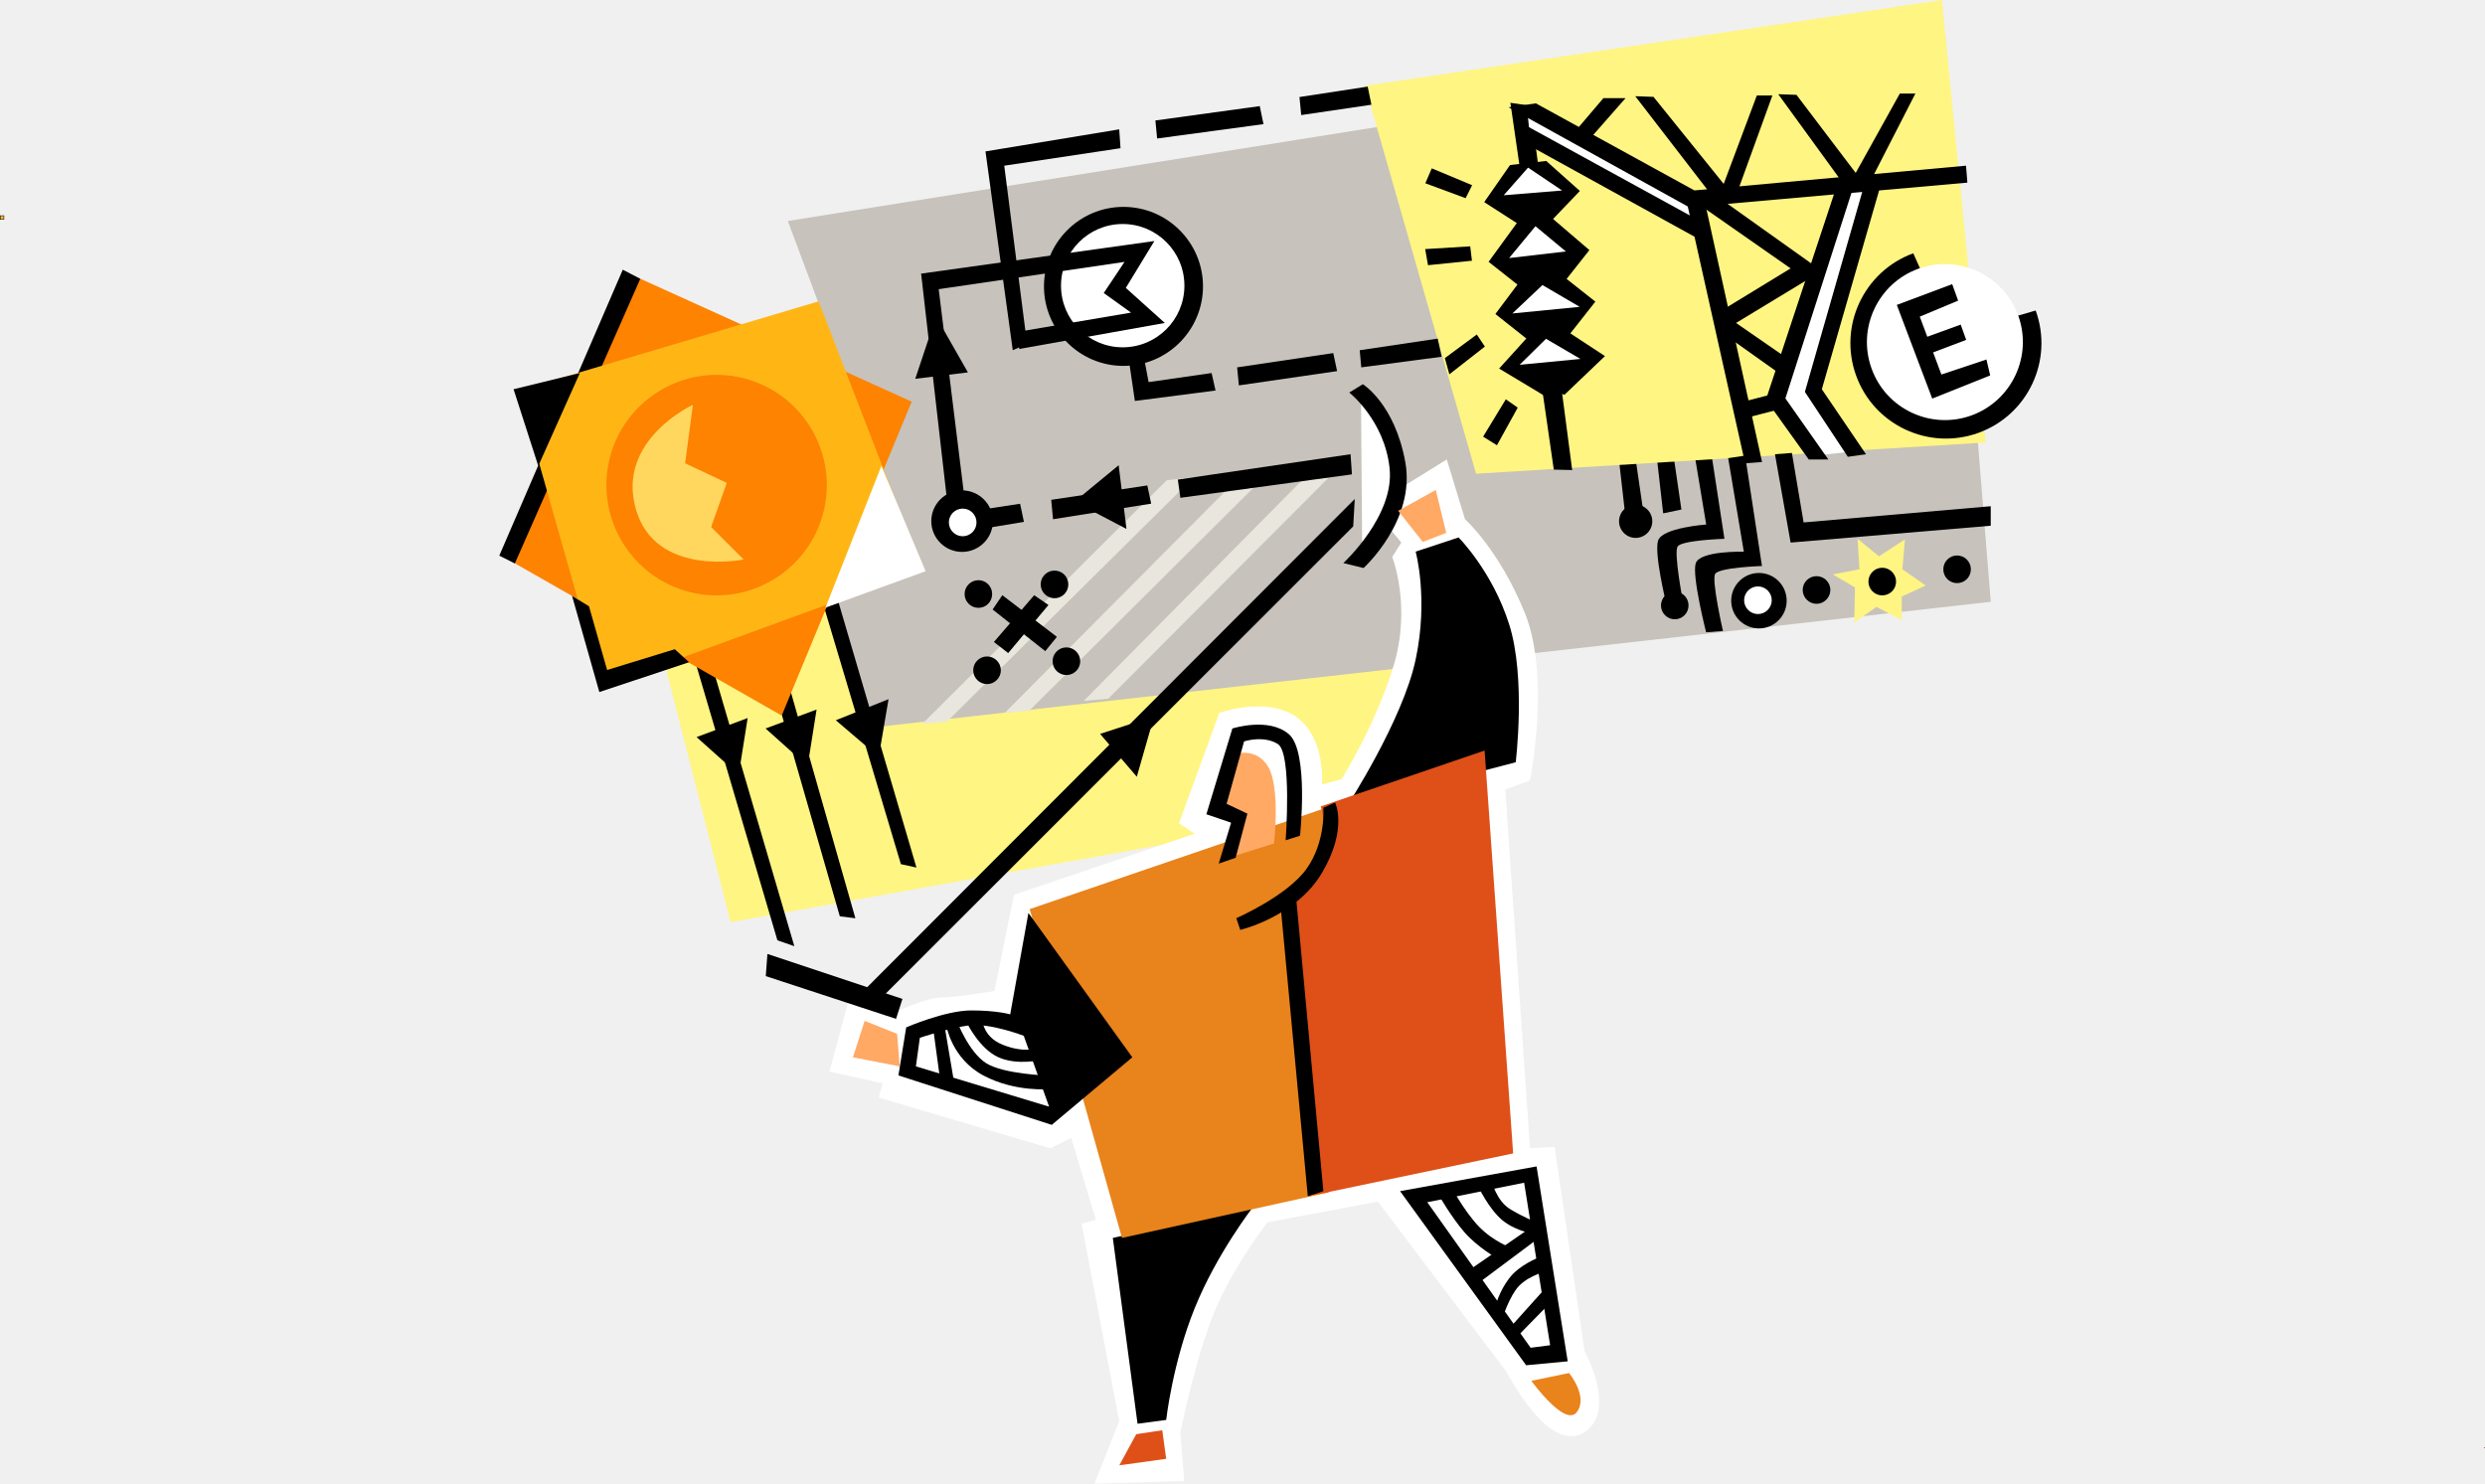
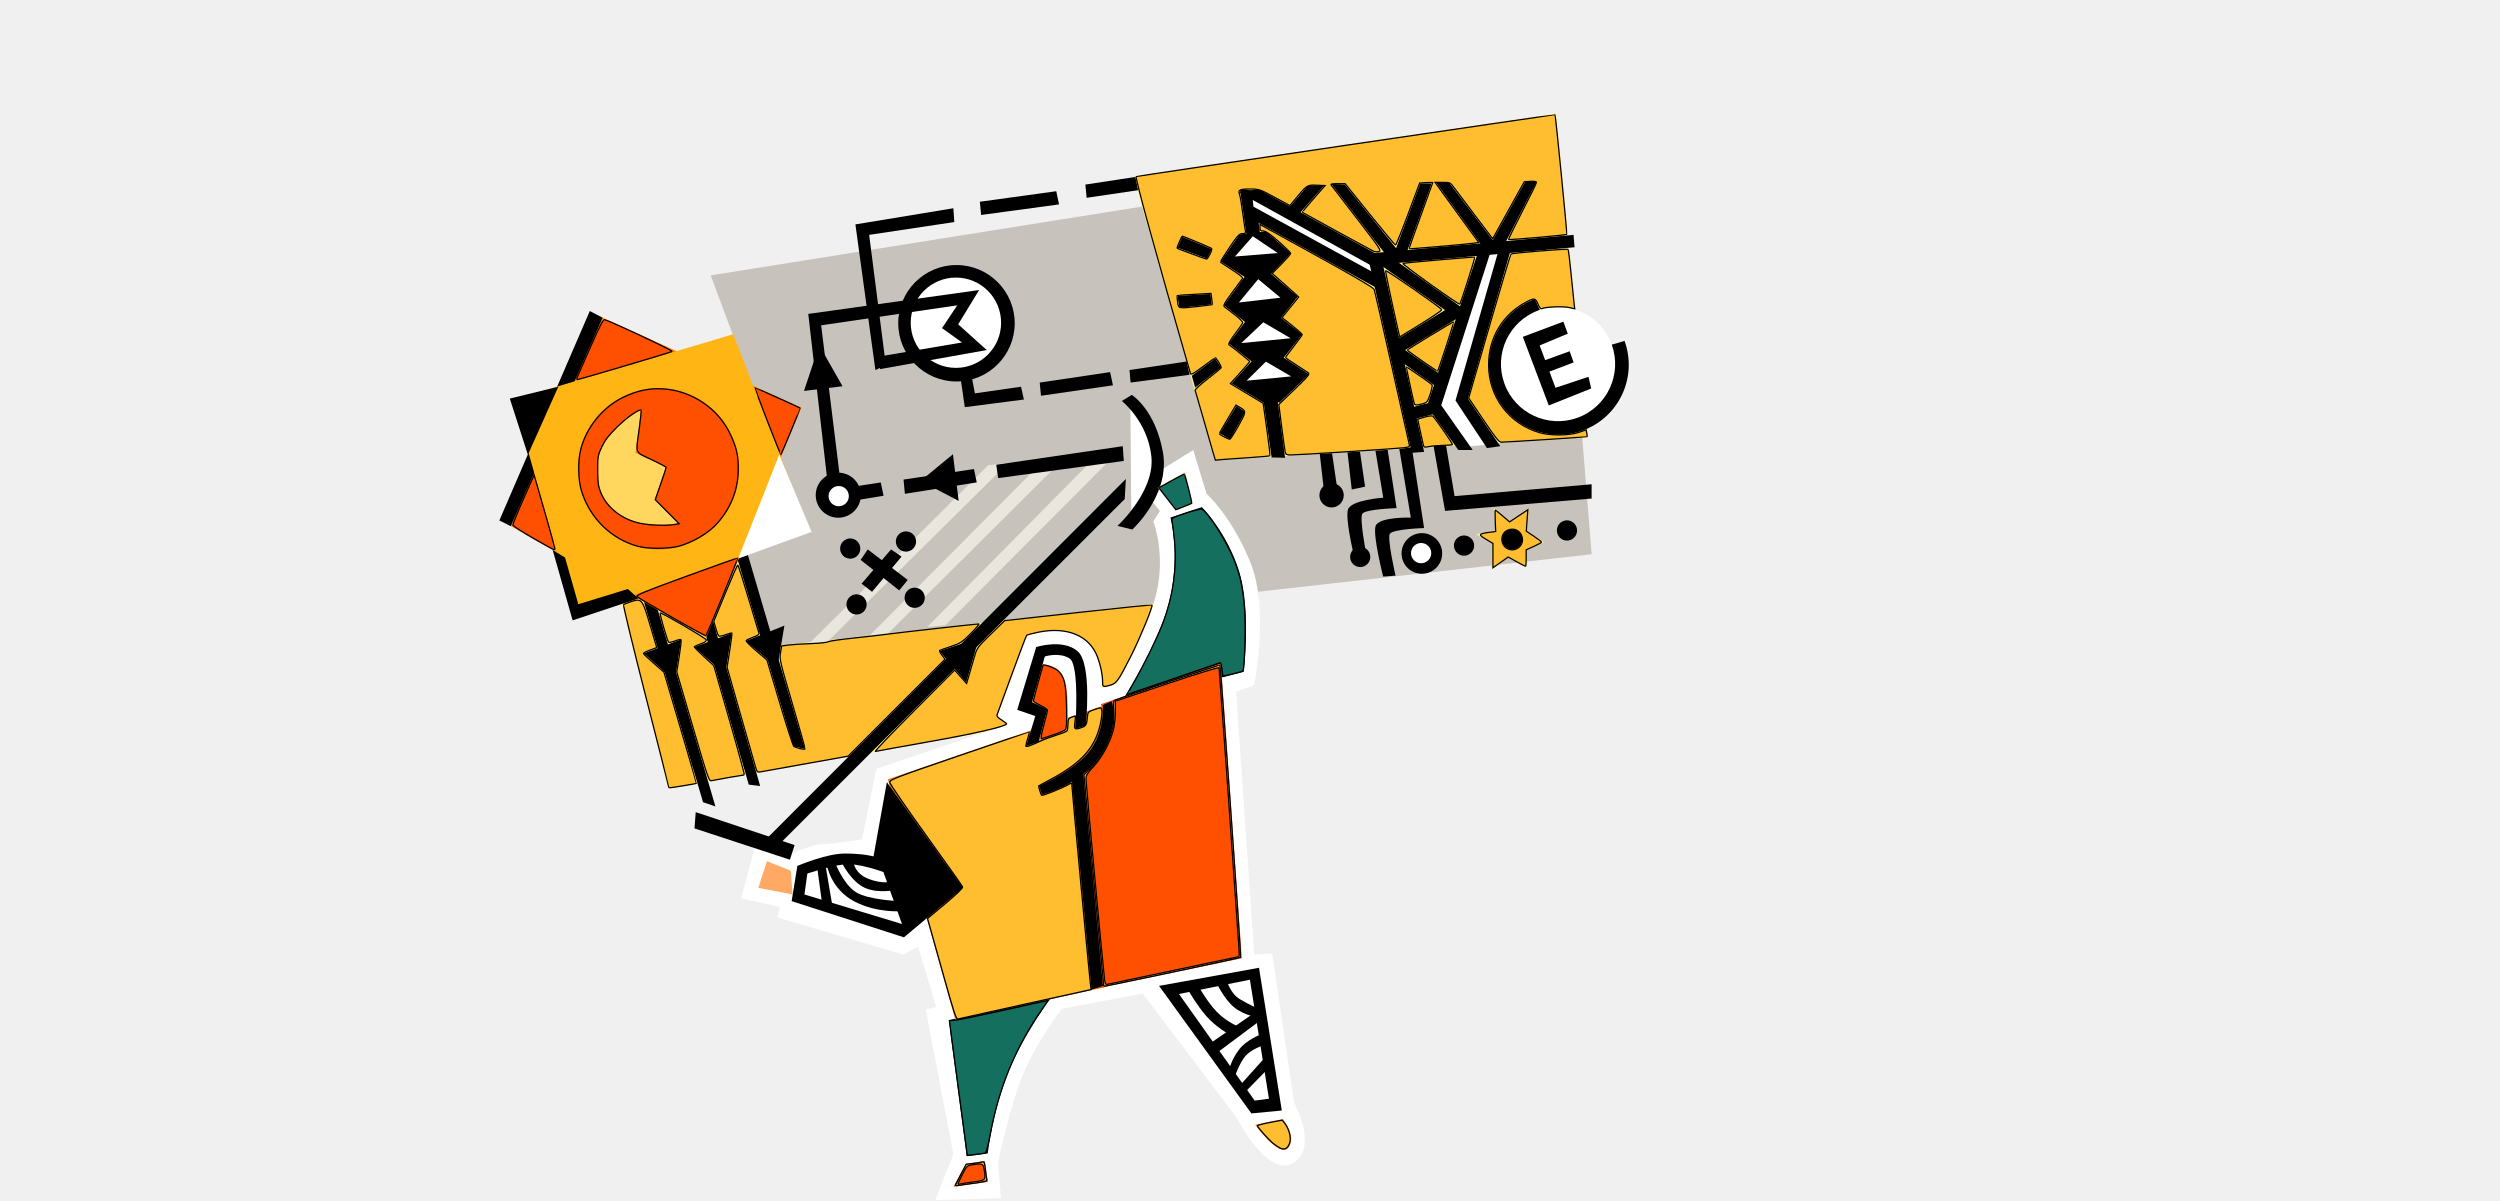
- <svg xmlns="http://www.w3.org/2000/svg" xml:space="preserve" width="271.446mm" height="162.066mm" version="1.1" style="clip-rule:evenodd;fill-rule:evenodd;image-rendering:optimizeQuality;shape-rendering:geometricPrecision;text-rendering:geometricPrecision" viewBox="0 0 27144.3 16207" id="svg244">
+ <svg xmlns="http://www.w3.org/2000/svg" xml:space="preserve" width="372.883mm" height="178.997mm" version="1.1" style="clip-rule:evenodd;fill-rule:evenodd;image-rendering:optimizeQuality;shape-rendering:geometricPrecision;text-rendering:geometricPrecision" viewBox="0 0 37287.83 17900.107" id="svg244">
  <defs id="defs11">
    <style type="text/css" id="style9">
   
    .fil4 {fill:#E9E7DD;fill-rule:nonzero}
    .fil1 {fill:#C7C2BB;fill-rule:nonzero}
    .fil0 {fill:#FFF583;fill-rule:nonzero}
    .fil10 {fill:#FFD75F;fill-rule:nonzero}
    .fil9 {fill:#FFB615;fill-rule:nonzero}
    .fil5 {fill:#FFA964;fill-rule:nonzero}
    .fil6 {fill:#E9831B;fill-rule:nonzero}
    .fil8 {fill:#FD8301;fill-rule:nonzero}
    .fil7 {fill:#DE5018;fill-rule:nonzero}
    .fil3 {fill:black;fill-rule:nonzero}
    .fil2 {fill:white;fill-rule:nonzero}
   
  </style>
  </defs>
-   <g id="Layer_x0020_1" transform="translate(5453.553)">
+   <g id="Layer_x0020_1" transform="translate(7447.351,1693.107)">
    <g id="vc013842.ai">
      <g id="g240">
-         <polygon class="fil0" points="3478,6141 1817,7291 2527,10074 10691,8611 10520,6879 " id="polygon14" />
+         <polygon class="fil0" points="10691,8611 10520,6879 3478,6141 1817,7291 2527,10074 " id="polygon14" />
        <polygon class="fil1" points="3521,6425 3592,3592 3152,2414 15795,398 16292,6574 3975,7958 " id="polygon16" />
        <path class="fil2" d="m 9484,4331 -71,57 14,1703 171,-241 c 0,0 237,-275 199,-895 -39,-619 -313,-624 -313,-624 z" id="path18" />
        <path class="fil2" d="m 9526,5530 327,397 -99,157 c 0,0 213,539 14,1192 -199,654 -568,1236 -568,1236 l -213,57 c 0,0 43,-512 -284,-739 -327,-227 -838,-42 -838,-42 l -440,1206 171,114 -1974,667 -213,1051 c 0,0 -426,71 -582,71 -156,0 -497,156 -497,156 l -497,-185 -227,838 582,128 -43,156 1875,554 227,-114 270,895 -156,42 411,2158 -270,682 980,-29 -43,-525 c 0,0 171,-852 384,-1349 213,-497 568,-951 568,-951 l 1206,-227 1406,1860 c 0,0 454,894 838,667 383,-227 14,-895 14,-895 l -327,-2228 -269,14 -270,-3919 270,-99 c 0,0 227,-1136 -57,-1832 -284,-696 -653,-1022 -653,-1022 l -199,-653 z" id="path20" />
        <path class="fil3" d="m 9285,4288 c 0,0 383,301 440,823 59,523 -505,1040 -505,1040 l 221,54 c 0,0 572,-518 456,-1157 -116,-638 -464,-851 -464,-851 z" id="path22" />
-         <polygon class="fil4" points="6384,7657 8973,5040 9292,4984 6653,7632 " id="polygon24" />
-         <polygon class="fil4" points="5521,7788 8142,5154 8383,5184 5790,7763 " id="polygon26" />
-         <polygon class="fil4" points="4620,7908 7291,5246 7589,5211 4889,7884 " id="polygon28" />
-         <polygon class="fil0" points="15327,6218 15582,6396 15320,6517 15320,6773 15043,6630 14801,6801 14809,6417 14567,6275 14858,6218 14837,5885 15071,6077 15355,5892 " id="polygon30" />
-         <polygon class="fil3" points="12643,4984 12714,5608 12913,5566 12828,4984 " id="polygon32" />
-         <polygon class="fil3" points="12233,5042 12304,5666 12502,5624 12417,5042 " id="polygon34" />
+         <polygon class="fil4" points="9292,4984 6653,7632 6384,7657 8973,5040 " id="polygon24" />
+         <polygon class="fil4" points="8383,5184 5790,7763 5521,7788 8142,5154 " id="polygon26" />
+         <polygon class="fil4" points="7589,5211 4889,7884 4620,7908 7291,5246 " id="polygon28" />
+         <polygon class="fil0" points="14809,6417 14567,6275 14858,6218 14837,5885 15071,6077 15355,5892 15327,6218 15582,6396 15320,6517 15320,6773 15043,6630 14801,6801 " id="polygon30" />
+         <polygon class="fil3" points="12913,5566 12828,4984 12643,4984 12714,5608 " id="polygon32" />
+         <polygon class="fil3" points="12502,5624 12417,5042 12233,5042 12304,5666 " id="polygon34" />
        <path class="fil3" d="m 13014,4708 170,1022 c 0,0 -484,34 -526,177 -43,141 85,667 85,667 l 185,-14 c 0,0 -99,-518 -57,-589 43,-71 512,-85 512,-85 l -185,-1207 z" id="path36" />
        <path class="fil3" d="m 13760,6865 c 167,0 303,-135 303,-303 0,-167 -136,-303 -303,-303 -167,0 -303,136 -303,303 0,168 136,303 303,303 z" id="path38" />
-         <polygon class="fil0" points="9456,937 10670,5175 16236,4834 15759,0 " id="polygon40" />
-         <polygon class="fil3" points="11045,1123 11194,2149 11395,2155 11263,1155 " id="polygon42" />
-         <polygon class="fil3" points="9299,4962 7412,5239 7440,5438 9314,5182 " id="polygon44" />
-         <polygon class="fil3" points="7079,5303 6029,5460 6049,5672 7121,5502 " id="polygon46" />
-         <polygon class="fil3" points="5689,5503 4900,5623 4920,5835 5731,5701 " id="polygon48" />
-         <polygon class="fil2" points="11230,1214 11259,1498 13133,2463 13076,2179 " id="polygon50" />
+         <polygon class="fil0" points="16236,4834 15759,0 9456,937 10670,5175 " id="polygon40" />
+         <polygon class="fil3" points="11395,2155 11263,1155 11045,1123 11194,2149 " id="polygon42" />
+         <polygon class="fil3" points="7440,5438 9314,5182 9299,4962 7412,5239 " id="polygon44" />
+         <polygon class="fil3" points="6049,5672 7121,5502 7079,5303 6029,5460 " id="polygon46" />
+         <polygon class="fil3" points="4920,5835 5731,5701 5689,5503 4900,5623 " id="polygon48" />
+         <polygon class="fil2" points="13133,2463 13076,2179 11230,1214 11259,1498 " id="polygon50" />
        <polygon class="fil2" points="14382,4252 14978,2023 14694,2037 13956,4352 14368,4977 14766,4934 " id="polygon52" />
        <polygon class="fil3" points="6283,5480 6851,5778 6766,5082 " id="polygon54" />
        <path class="fil3" d="m 5055,6029 c 186,0 337,-151 337,-336 0,-186 -151,-336 -337,-336 -185,0 -336,150 -336,336 0,185 151,336 336,336 z" id="path56" />
        <path class="fil2" d="m 5062,5858 c 84,0 151,-68 151,-151 0,-83 -67,-151 -151,-151 -83,0 -151,68 -151,151 0,83 68,151 151,151 z" id="path58" />
        <path class="fil3" d="m 6818,3997 c 479,0 869,-390 869,-869 0,-479 -390,-868 -869,-868 -479,0 -868,389 -868,868 0,479 389,869 868,869 z" id="path60" />
        <path class="fil2" d="m 6810,3794 c 372,0 674,-301 674,-673 0,-373 -302,-674 -674,-674 -372,0 -674,301 -674,674 0,372 302,673 674,673 z" id="path62" />
-         <polygon class="fil3" points="7270,3528 5680,3812 5652,3627 6901,3415 6603,3201 6830,2861 4800,3159 5084,5459 4892,5473 4608,2989 7156,2633 6844,3145 " id="polygon64" />
+         <polygon class="fil3" points="4800,3159 5084,5459 4892,5473 4608,2989 7156,2633 6844,3145 7270,3528 5680,3812 5652,3627 6901,3415 6603,3201 6830,2861 " id="polygon64" />
        <polygon class="fil3" points="5516,1810 5765,3755 5609,3826 5311,1654 6772,1413 6786,1619 " id="polygon66" />
        <polygon class="fil3" points="7093,4174 7043,3911 6872,3897 6943,4380 7824,4266 7781,4075 " id="polygon68" />
-         <polygon class="fil3" points="9110,3857 8060,4013 8079,4210 9152,4054 " id="polygon70" />
-         <polygon class="fil3" points="10251,3699 9399,3826 9416,4013 10294,3897 " id="polygon72" />
+         <polygon class="fil3" points="8079,4210 9152,4054 9110,3857 8060,4013 " id="polygon70" />
+         <polygon class="fil3" points="9416,4013 10294,3897 10251,3699 9399,3826 " id="polygon72" />
        <polygon class="fil3" points="5119,4068 4771,3457 4544,4138 " id="polygon74" />
-         <polygon class="fil3" points="11122,3109 10881,3430 11219,3698 10922,4026 11429,4331 11605,4303 11252,1778 11041,1803 10759,2208 11115,2437 10807,2860 " id="polygon76" />
-         <polygon class="fil3" points="11659,3047 11973,3295 11700,3642 12078,3890 11635,4313 11456,4243 11225,1783 11436,1758 11804,2086 11511,2392 11908,2732 " id="polygon78" />
-         <polygon class="fil3" points="11371,4104 11519,5130 11720,5135 11589,4135 " id="polygon80" />
+         <polygon class="fil3" points="11041,1803 10759,2208 11115,2437 10807,2860 11122,3109 10881,3430 11219,3698 10922,4026 11429,4331 11605,4303 11252,1778 " id="polygon76" />
+         <polygon class="fil3" points="11436,1758 11804,2086 11511,2392 11908,2732 11659,3047 11973,3295 11700,3642 12078,3890 11635,4313 11456,4243 11225,1783 " id="polygon78" />
+         <polygon class="fil3" points="11720,5135 11589,4135 11371,4104 11519,5130 " id="polygon80" />
        <polygon class="fil2" points="11434,3701 11810,3921 11146,3985 " id="polygon82" />
        <polygon class="fil2" points="11395,3114 11802,3352 11067,3424 " id="polygon84" />
        <polygon class="fil2" points="11319,2471 11651,2747 11031,2819 " id="polygon86" />
        <polygon class="fil2" points="11238,1831 11610,2081 10972,2133 " id="polygon88" />
        <path class="fil3" d="m 5234,6640 c 83,0 150,-67 150,-151 0,-83 -67,-151 -150,-151 -83,0 -151,68 -151,151 0,84 68,151 151,151 z" id="path90" />
        <path class="fil3" d="m 6065,6535 c 84,0 151,-68 151,-151 0,-84 -67,-151 -151,-151 -83,0 -151,67 -151,151 0,83 68,151 151,151 z" id="path92" />
        <path class="fil3" d="m 5328,7473 c 83,0 151,-68 151,-151 0,-83 -68,-151 -151,-151 -83,0 -151,68 -151,151 0,83 68,151 151,151 z" id="path94" />
        <path class="fil3" d="m 6195,7374 c 83,0 151,-67 151,-151 0,-83 -68,-151 -151,-151 -83,0 -151,68 -151,151 0,84 68,151 151,151 z" id="path96" />
-         <polygon class="fil3" points="5843,6502 5403,7013 5559,7134 5999,6609 " id="polygon98" />
-         <polygon class="fil3" points="5389,6658 5964,7113 6091,6957 5495,6502 " id="polygon100" />
+         <polygon class="fil3" points="5559,7134 5999,6609 5843,6502 5403,7013 " id="polygon98" />
+         <polygon class="fil3" points="6091,6957 5495,6502 5389,6658 5964,7113 " id="polygon100" />
        <polygon class="fil3" points="13055,2080 11323,1129 11025,1172 12998,2264 16037,1995 16022,1810 " id="polygon102" />
-         <polygon class="fil3" points="11735,1455 12061,1072 12303,1072 11891,1541 " id="polygon104" />
-         <polygon class="fil3" points="13737,1043 13375,2009 12608,1058 12409,1051 13268,2165 13495,2179 13907,1043 " id="polygon106" />
-         <polygon class="fil3" points="15299,1022 14817,1889 14170,1036 13971,1029 14710,2046 14937,2060 15469,1022 " id="polygon108" />
-         <polygon class="fil3" points="12956,2137 13609,5061 13794,5047 13154,2137 " id="polygon110" />
+         <polygon class="fil3" points="12303,1072 11891,1541 11735,1455 12061,1072 " id="polygon104" />
+         <polygon class="fil3" points="13268,2165 13495,2179 13907,1043 13737,1043 13375,2009 12608,1058 12409,1051 " id="polygon106" />
+         <polygon class="fil3" points="14710,2046 14937,2060 15469,1022 15299,1022 14817,1889 14170,1036 13971,1029 " id="polygon108" />
+         <polygon class="fil3" points="13794,5047 13154,2137 12956,2137 13609,5061 " id="polygon110" />
        <polygon class="fil3" points="13836,4366 14617,2009 14816,1966 14049,4352 14518,5019 14304,5019 " id="polygon112" />
        <polygon class="fil3" points="14006,4096 13367,3642 13339,3400 14106,2932 13069,2208 13311,2151 14447,2960 13510,3528 14106,3940 " id="polygon114" />
-         <polygon class="fil3" points="13510,4408 13950,4295 14006,4465 13566,4579 " id="polygon116" />
+         <polygon class="fil3" points="14006,4465 13566,4579 13510,4408 13950,4295 " id="polygon116" />
        <polygon class="fil3" points="14447,4252 15085,2037 14901,2052 14262,4281 14731,4990 14929,4962 " id="polygon118" />
-         <polygon class="fil3" points="11238,1583 13169,2648 13154,2435 11238,1384 " id="polygon120" />
+         <polygon class="fil3" points="13154,2435 11238,1384 11238,1583 13169,2648 " id="polygon120" />
        <path class="fil3" d="m 13424,5005 171,1022 c 0,0 -483,-14 -526,128 -42,141 114,752 114,752 l 184,-14 c 0,0 -127,-554 -85,-624 43,-71 511,-86 511,-86 l -184,-1206 z" id="path122" />
        <polygon class="fil3" points="14248,5707 14120,4948 13935,4962 14106,5927 16292,5743 16292,5530 " id="polygon124" />
        <path class="fil2" d="m 13749,6708 c 83,0 151,-68 151,-151 0,-83 -68,-151 -151,-151 -83,0 -151,68 -151,151 0,83 68,151 151,151 z" id="path126" />
        <path class="fil3" d="m 14389,6596 c 83,0 151,-69 151,-151 0,-84 -68,-151 -151,-151 -83,0 -151,67 -151,151 0,82 68,151 151,151 z" id="path128" />
        <path class="fil3" d="m 15107,6504 c 83,0 151,-67 151,-151 0,-83 -68,-151 -151,-151 -83,0 -151,68 -151,151 0,84 68,151 151,151 z" id="path130" />
        <path class="fil3" d="m 15924,6370 c 84,0 151,-67 151,-151 0,-83 -67,-151 -151,-151 -83,0 -150,68 -150,151 0,84 67,151 150,151 z" id="path132" />
        <path class="fil3" d="m 16159,4728 c 541,-196 821,-795 624,-1336 l -936,272 -401,-897 c -540,197 -821,796 -624,1337 196,541 796,821 1337,624 z" id="path134" />
        <path class="fil2" d="m 16082,4538 c 442,-161 670,-650 510,-1092 -161,-441 -650,-670 -1092,-510 -441,161 -670,650 -509,1092 160,442 649,670 1091,510 z" id="path136" />
-         <polygon class="fil3" points="15753,4091 15517,3459 15936,3284 15871,3104 15266,3331 15653,4354 16286,4101 16245,3927 " id="polygon138" />
-         <polygon class="fil3" points="15476,3723 15964,3546 16024,3713 15539,3896 " id="polygon140" />
+         <polygon class="fil3" points="15936,3284 15871,3104 15266,3331 15653,4354 16286,4101 16245,3927 15753,4091 15517,3459 " id="polygon138" />
+         <polygon class="fil3" points="16024,3713 15539,3896 15476,3723 15964,3546 " id="polygon140" />
        <path class="fil3" d="m 12841,6765 c 83,0 150,-68 150,-151 0,-83 -67,-151 -150,-151 -84,0 -151,68 -151,151 0,83 67,151 151,151 z" id="path142" />
        <path class="fil3" d="m 12413,5876 c 100,0 182,-82 182,-181 0,-101 -82,-182 -182,-182 -100,0 -181,81 -181,182 0,99 81,181 181,181 z" id="path144" />
        <path class="fil3" d="m 10010,6026 c 0,0 142,512 0,1179 -142,667 -752,1604 -752,1604 l 1845,-482 c 0,0 114,-923 -71,-1505 -184,-582 -553,-951 -553,-951 z" id="path146" />
-         <polygon class="fil5" points="4374,11649 3863,11550 3991,11152 4346,11294 " id="polygon148" />
+         <polygon class="fil5" points="3991,11152 4346,11294 4374,11649 3863,11550 " id="polygon148" />
        <path class="fil3" d="m 6702,13523 270,2030 313,-42 c 0,0 70,-625 312,-1222 241,-596 639,-1107 639,-1107 z" id="path150" />
        <path class="fil6" d="m 9158,8781 -3364,1150 1008,3592 2257,-497 c 0,0 426,-2698 426,-2783 0,-85 -327,-1462 -327,-1462 z" id="path152" />
        <path class="fil7" d="m 8974,8809 c 0,0 85,256 0,582 -85,327 -412,483 -412,483 l 341,3180 2172,-454 -312,-4401 z" id="path154" />
        <path class="fil3" d="m 9002,8824 c 0,0 29,369 -184,667 -213,298 -767,539 -767,539 l 43,128 c 0,0 610,-142 894,-625 284,-482 142,-766 142,-766 z" id="path156" />
-         <polygon class="fil3" points="8534,9888 8832,13069 9002,13012 8704,9803 " id="polygon158" />
-         <polygon class="fil3" points="9840,13012 11217,14914 11671,14871 11331,12742 " id="polygon160" />
+         <polygon class="fil3" points="9002,13012 8704,9803 8534,9888 8832,13069 " id="polygon158" />
+         <polygon class="fil3" points="11671,14871 11331,12742 9840,13012 11217,14914 " id="polygon160" />
        <path class="fil6" d="m 11274,15084 c 0,0 369,512 497,341 127,-170 -85,-426 -85,-426 z" id="path162" />
-         <polygon class="fil7" points="6958,15667 6773,16007 7285,15936 7242,15624 " id="polygon164" />
+         <polygon class="fil7" points="7285,15936 7242,15624 6958,15667 6773,16007 " id="polygon164" />
        <path class="fil3" d="m 5780,9973 -199,1108 c 0,0 -142,-43 -426,-43 -284,0 -710,185 -710,185 l -85,525 1675,540 880,-738 z" id="path166" />
        <path class="fil5" d="m 7966,9370 120,-419 -234,-142 163,-567 c 0,0 249,-93 384,134 135,228 64,838 64,838 z" id="path168" />
        <path class="fil3" d="m 7859,9434 135,-447 -270,-92 284,-937 c 0,0 398,-128 618,63 220,192 121,1108 121,1108 l -157,50 c 0,0 71,-952 -85,-1051 -156,-99 -369,-29 -369,-29 l -191,682 227,107 -128,482 z" id="path170" />
-         <polygon class="fil3" points="4334,11130 2911,10663 2929,10421 4404,10912 " id="polygon172" />
-         <polygon class="fil5" points="9819,5580 10088,5920 10344,5821 10230,5352 " id="polygon174" />
-         <polygon class="fil3" points="3549,6636 4387,9440 4557,9477 3706,6581 " id="polygon176" />
+         <polygon class="fil3" points="2929,10421 4404,10912 4334,11130 2911,10663 " id="polygon172" />
+         <polygon class="fil5" points="10344,5821 10230,5352 9819,5580 10088,5920 " id="polygon174" />
+         <polygon class="fil3" points="4557,9477 3706,6581 3549,6636 4387,9440 " id="polygon176" />
        <polygon class="fil3" points="4145,8268 4252,7638 3676,7868 " id="polygon178" />
-         <polygon class="fil3" points="3994,10809 9345,5451 9328,5750 4099,10976 " id="polygon180" />
-         <polygon class="fil3" points="2091,7061 3038,10272 3223,10336 2248,7010 " id="polygon182" />
-         <polygon class="fil3" points="2814,6862 3720,10010 3890,10031 2971,6810 " id="polygon184" />
+         <polygon class="fil3" points="9328,5750 4099,10976 3994,10809 9345,5451 " id="polygon180" />
+         <polygon class="fil3" points="3223,10336 2248,7010 2091,7061 3038,10272 " id="polygon182" />
+         <polygon class="fil3" points="3890,10031 2971,6810 2814,6862 3720,10010 " id="polygon184" />
        <polygon class="fil3" points="2615,8463 2713,7844 2155,8052 " id="polygon186" />
        <polygon class="fil3" points="3368,8369 3466,7751 2909,7958 " id="polygon188" />
        <polygon class="fil3" points="6964,8485 7153,7825 6563,8017 " id="polygon190" />
        <path class="fil2" d="m 4594,11337 -43,312 1455,440 -277,-774 c 0,0 -369,-142 -596,-114 -227,29 -539,136 -539,136 z" id="path192" />
-         <polygon class="fil3" points="4736,11209 4814,11783 4977,11876 4863,11201 " id="polygon194" />
+         <polygon class="fil3" points="4977,11876 4863,11201 4736,11209 4814,11783 " id="polygon194" />
        <path class="fil3" d="m 4998,11152 c 0,0 128,340 320,462 191,120 667,135 667,135 l 21,148 c 0,0 -369,36 -717,-148 -347,-185 -404,-540 -404,-540 z" id="path196" />
        <path class="fil3" d="m 5275,11117 c 0,0 -7,206 227,297 235,93 377,36 377,36 l 42,128 c 0,0 -262,64 -468,-28 -206,-92 -341,-369 -341,-369 z" id="path198" />
-         <polygon class="fil8" points="1448,3003 123,6127 3085,7817 4505,4388 " id="polygon200" />
-         <polygon class="fil3" points="1540,3046 170,6155 0,6070 1349,2946 " id="polygon202" />
-         <polygon class="fil9" points="210,4266 1128,7501 4623,6224 3488,3292 " id="polygon204" />
+         <polygon class="fil8" points="3085,7817 4505,4388 1448,3003 123,6127 " id="polygon200" />
+         <polygon class="fil3" points="0,6070 1349,2946 1540,3046 170,6155 " id="polygon202" />
+         <polygon class="fil9" points="4623,6224 3488,3292 210,4266 1128,7501 " id="polygon204" />
        <path class="fil8" d="m 2145,6482 c 652,126 1285,-302 1411,-954 126,-652 -301,-1284 -953,-1411 -652,-126 -1285,302 -1411,953 -126,652 301,1285 953,1412 z" id="path206" />
-         <polygon class="fil3" points="8307,1159 7167,1316 7186,1513 8348,1356 " id="polygon208" />
-         <polygon class="fil2" points="10137,13133 11266,14723 11479,14695 11195,12920 " id="polygon210" />
-         <polygon class="fil3" points="11117,14603 11479,14233 11429,14070 11053,14489 " id="polygon212" />
+         <polygon class="fil3" points="7186,1513 8348,1356 8307,1159 7167,1316 " id="polygon208" />
+         <polygon class="fil2" points="11479,14695 11195,12920 10137,13133 11266,14723 " id="polygon210" />
+         <polygon class="fil3" points="11429,14070 11053,14489 11117,14603 11479,14233 " id="polygon212" />
        <path class="fil3" d="m 10939,14460 c 0,0 64,-227 164,-369 99,-141 298,-191 298,-191 l -43,-164 c 0,0 -213,78 -326,228 -114,149 -150,305 -150,305 z" id="path214" />
-         <polygon class="fil3" points="10691,14020 11422,13474 11330,13367 10620,13857 " id="polygon216" />
+         <polygon class="fil3" points="11330,13367 10620,13857 10691,14020 11422,13474 " id="polygon216" />
        <path class="fil3" d="m 10840,12899 c 0,0 50,220 206,312 156,93 270,135 270,135 l 28,142 c 0,0 -227,-28 -384,-156 -155,-128 -269,-377 -269,-377 z" id="path218" />
        <path class="fil3" d="m 10385,12941 c 0,0 150,284 313,455 163,170 369,241 369,241 l -170,107 c 0,0 -212,-120 -354,-283 -142,-163 -285,-413 -285,-413 z" id="path220" />
        <path class="fil10" d="m 2115,4422 c 0,0 -837,384 -624,1137 213,752 1178,553 1178,553 l -355,-355 171,-482 -455,-214 z" id="path222" />
        <polygon class="fil3" points="1178,7319 980,6623 795,6510 1093,7560 2073,7234 1917,7092 " id="polygon224" />
        <polygon class="fil3" points="426,5090 156,4252 880,4075 " id="polygon226" />
        <polygon class="fil2" points="3563,6638 4657,6240 4174,5090 " id="polygon228" />
-         <polygon class="fil3" points="10186,1839 10627,2023 10556,2165 10116,2002 " id="polygon230" />
-         <polygon class="fil3" points="10114,2721 10606,2691 10625,2848 10145,2897 " id="polygon232" />
-         <polygon class="fil3" points="10329,3912 10678,3654 10766,3786 10378,4089 " id="polygon234" />
-         <polygon class="fil3" points="10747,4770 10995,4362 11125,4453 10898,4864 " id="polygon236" />
-         <polygon class="fil3" points="9486,946 8741,1060 8760,1257 9527,1144 " id="polygon238" />
-         <rect style="fill:#ffbe30;stroke:#000000;stroke-width:1.753" id="rect350" width="9.967" height="5.617" x="-21690.367" y="15812.855" transform="scale(-1,1)" />
-         <rect style="fill:#ffbe30;stroke:#000000;stroke-width:5.806" id="rect352" width="39.742" height="39.742" x="-5451.146" y="2356.774" />
+         <polygon class="fil3" points="10556,2165 10116,2002 10186,1839 10627,2023 " id="polygon230" />
+         <polygon class="fil3" points="10625,2848 10145,2897 10114,2721 10606,2691 " id="polygon232" />
+         <polygon class="fil3" points="10766,3786 10378,4089 10329,3912 10678,3654 " id="polygon234" />
+         <polygon class="fil3" points="11125,4453 10898,4864 10747,4770 10995,4362 " id="polygon236" />
+         <polygon class="fil3" points="8760,1257 9527,1144 9486,946 8741,1060 " id="polygon238" />
+         <path style="fill:#ffbe30;fill-opacity:1;stroke:#000000;stroke-width:0.721" d="m 622.218,555.717 c -0.03,-0.099 -2.558,-26.878 -5.617,-59.509 l -5.562,-59.329 4.539,-4.745 c 3.236,-3.383 5.463,-6.649 7.757,-11.376 3.953,-8.146 5.009,-12.845 4.513,-20.082 -0.27,-3.933 -0.131,-5.665 0.473,-5.897 7.419,-2.847 59.032,-20.065 59.311,-19.786 0.514,0.514 12.13,164.259 11.684,164.705 -0.316,0.316 -75.237,16.172 -76.503,16.191 -0.298,0.004 -0.566,-0.073 -0.596,-0.172 z" id="path106125" transform="matrix(26.45899,0,0,26.45899,-7448.035,-1693.107)" />
+         <path style="fill:#ffbe30;fill-opacity:1;stroke:#000000;stroke-width:0.721" d="m 532.226,551.076 c -3.644,-13.022 -7.245,-25.842 -8.003,-28.487 l -1.378,-4.81 10.087,-8.418 c 6.253,-5.218 9.946,-8.785 9.715,-9.385 -0.204,-0.532 -9.48,-13.627 -20.614,-29.1 -11.134,-15.473 -20.325,-28.868 -20.425,-29.767 -0.172,-1.54 2.09,-2.414 39.138,-15.121 21.626,-7.418 39.402,-13.418 39.502,-13.335 0.1,0.084 -0.302,1.748 -0.894,3.698 -0.592,1.95 -1.079,3.811 -1.084,4.136 -0.011,0.795 2.367,0.042 7.568,-2.397 2.381,-1.116 6.764,-2.785 9.74,-3.708 2.976,-0.923 5.65,-2.008 5.941,-2.411 0.292,-0.403 0.535,-2.12 0.541,-3.817 0.009,-2.642 0.276,-3.185 1.862,-3.788 1.018,-0.387 2.003,-0.704 2.189,-0.704 0.186,0 0.123,1.623 -0.14,3.607 -0.532,4.013 -0.196,4.253 3.933,2.814 2.328,-0.812 2.79,-1.742 3.155,-6.357 0.179,-2.267 0.488,-2.56 3.916,-3.721 3.652,-1.237 3.728,-1.233 4.099,0.186 0.208,0.796 0.104,3.119 -0.231,5.164 -2.492,15.211 -10.356,24.453 -29.261,34.388 -3.159,1.66 -5.858,3.128 -5.996,3.261 -0.296,0.284 1.322,5.389 1.708,5.389 1.1,0 11.42,-4.1 13.875,-5.512 2.927,-1.683 3.066,-1.699 3.066,-0.349 0,1.83 9.939,108.454 10.472,112.347 l 0.405,2.954 -36.896,8.135 c -20.293,4.474 -37.452,8.28 -38.131,8.458 -1.055,0.276 -2.197,-3.12 -7.86,-23.354 z" id="path108541" transform="matrix(26.45899,0,0,26.45899,-7448.035,-1693.107)" />
+         <path style="fill:#ff5001;fill-opacity:1;stroke:#000000;stroke-width:0.721" d="m 588.379,408.961 c 1.164,-4.301 2.123,-8.159 2.132,-8.572 0.009,-0.413 -1.769,-1.627 -3.952,-2.698 -2.182,-1.07 -3.968,-2.266 -3.968,-2.656 0,-0.717 5.15,-19.673 5.459,-20.096 0.465,-0.635 6.671,1.643 8.167,2.998 3.811,3.452 4.706,7.054 5.004,20.155 0.195,8.581 0.028,12.401 -0.574,13.126 -0.467,0.562 -3.503,1.9 -6.747,2.973 -3.244,1.073 -6.289,2.095 -6.768,2.27 -0.562,0.207 -0.121,-2.446 1.246,-7.501 z" id="path108580" transform="matrix(26.45899,0,0,26.45899,-7448.035,-1693.107)" />
+         <path style="fill:#ff5001;fill-opacity:1;stroke:#000000;stroke-width:0.721" d="m 622.66,552.112 c -0.705,-5.111 -10.488,-110.623 -10.488,-113.116 0,-1.837 0.891,-3.272 4.282,-6.897 4.742,-5.069 9.438,-13.785 11.222,-20.829 0.599,-2.365 1.089,-6.934 1.089,-10.153 v -5.853 l 29.22,-9.823 c 17.561,-5.904 29.221,-9.481 29.224,-8.966 0.002,0.471 1.128,15.954 2.502,34.406 1.374,18.452 3.794,52.541 5.378,75.755 1.584,23.213 3.069,44.56 3.3,47.437 0.231,2.877 0.252,5.231 0.046,5.231 -0.205,0 -7.28,1.479 -15.722,3.286 -8.442,1.807 -24.602,5.216 -35.911,7.575 -11.309,2.359 -21.272,4.453 -22.141,4.653 -1.39,0.32 -1.629,-0.004 -2.002,-2.705 z" id="path110801" transform="matrix(26.45899,0,0,26.45899,-7448.035,-1693.107)" />
+         <path style="fill:#ffbe30;fill-opacity:1;stroke:#000000;stroke-width:0.721" d="m 538.665,667.979 c 0.152,-0.378 1.565,-3.158 3.139,-6.179 l 2.862,-5.492 3.992,-0.467 c 2.195,-0.257 4.521,-0.62 5.168,-0.806 0.971,-0.28 1.267,0.505 1.694,4.497 0.285,2.66 0.661,5.209 0.836,5.665 0.212,0.554 -2.024,1.131 -6.745,1.742 -3.884,0.503 -7.999,1.097 -9.143,1.32 -1.19,0.232 -1.962,0.112 -1.804,-0.281 z" id="path110957" transform="matrix(26.45899,0,0,26.45899,-7448.035,-1693.107)" />
+         <path style="fill:#ffbe30;fill-opacity:1;stroke:#000000;stroke-width:0.721" d="m 721.572,647.153 c -1.118,-0.58 -2.941,-1.819 -4.051,-2.753 -2.598,-2.186 -8.671,-9.017 -8.671,-9.753 0,-0.311 3.142,-1.157 6.982,-1.88 l 6.982,-1.315 1.259,1.555 c 2.395,2.958 3.826,7.882 3.109,10.698 -0.914,3.59 -2.939,4.835 -5.611,3.448 z" id="path122306" transform="matrix(26.45899,0,0,26.45899,-7448.035,-1693.107)" />
+         <path style="fill:#ff5001;fill-opacity:1;stroke:#000000;stroke-width:0.721" d="m 540.025,667.396 c 0,-0.235 1.117,-2.646 2.483,-5.358 2.29,-4.548 2.697,-4.966 5.231,-5.385 5.776,-0.954 6.484,-0.728 6.974,2.236 1.084,6.558 1.188,6.427 -5.85,7.377 -3.472,0.469 -6.881,1.011 -7.575,1.205 -0.694,0.194 -1.263,0.161 -1.263,-0.074 z" id="path126518" transform="matrix(26.45899,0,0,26.45899,-7448.035,-1693.107)" />
+         <path style="fill:#ff5001;fill-opacity:1;stroke:#000000;stroke-width:0.721" d="m 359.807,308.03 c -15.061,-4.054 -27.112,-15.757 -31.904,-30.983 -2.047,-6.503 -2.227,-17.342 -0.401,-24.169 3.246,-12.139 12.325,-23.24 23.521,-28.76 7.846,-3.869 15.055,-5.416 22.817,-4.899 16.184,1.078 30.908,10.968 37.752,25.356 3.653,7.679 4.69,12.339 4.578,20.569 -0.15,11.021 -4.121,21.105 -11.72,29.76 -4.902,5.583 -14.08,11.005 -22.184,13.105 -5.487,1.422 -17.218,1.434 -22.459,0.023 z m 20.293,-12.337 2.768,-0.457 -6.736,-6.771 -6.736,-6.771 3.066,-8.836 c 1.686,-4.86 3.066,-9.073 3.066,-9.362 0,-0.289 -3.734,-2.287 -8.297,-4.439 -9.604,-4.53 -8.881,-2.705 -6.877,-17.343 0.759,-5.546 1.224,-10.239 1.033,-10.43 -0.929,-0.929 -7.759,3.841 -13.403,9.362 -4.857,4.751 -6.847,7.315 -8.679,11.183 -2.264,4.782 -2.376,5.411 -2.358,13.316 0.015,6.939 0.289,8.975 1.674,12.443 3.39,8.488 11.938,15.207 22.116,17.383 5.332,1.14 14.72,1.491 19.362,0.724 z" id="path126557" transform="matrix(26.45899,0,0,26.45899,-7448.035,-1693.107)" />
+         <path style="fill:#ff5001;fill-opacity:1;stroke:#000000;stroke-width:0.721" d="m 432.673,237.578 c -4.02,-10.398 -7.24,-18.961 -7.155,-19.029 0.141,-0.114 25.215,11.172 25.537,11.494 0.163,0.163 -10.423,25.79 -10.816,26.182 -0.142,0.142 -3.547,-8.25 -7.566,-18.647 z" id="path126596" transform="matrix(26.45899,0,0,26.45899,-7448.035,-1693.107)" />
+         <path style="fill:#ff5001;fill-opacity:1;stroke:#000000;stroke-width:0.721" d="m 325.23,213.016 c 0.198,-0.496 3.547,-8.146 7.442,-16.999 5.372,-12.209 7.351,-16.024 8.195,-15.792 3.831,1.053 38.825,17.492 38.086,17.891 -1.214,0.657 -52.294,15.802 -53.294,15.802 -0.434,0 -0.628,-0.406 -0.43,-0.902 z" id="path126635" transform="matrix(26.45899,0,0,26.45899,-7448.035,-1693.107)" />
+         <path style="fill:#ff5001;fill-opacity:1;stroke:#000000;stroke-width:0.721" d="m 300.495,303.349 c -6.151,-3.543 -11.259,-6.851 -11.353,-7.353 -0.093,-0.502 2.553,-7.062 5.88,-14.578 l 6.05,-13.666 1.472,5.008 c 4.271,14.537 10.216,35.69 10.216,36.354 0,0.418 -0.243,0.741 -0.541,0.718 -0.298,-0.023 -5.573,-2.94 -11.724,-6.483 z" id="path126674" transform="matrix(26.45899,0,0,26.45899,-7448.035,-1693.107)" />
+         <path style="fill:#ff5001;fill-opacity:1;stroke:#000000;stroke-width:0.721" d="m 378.775,347.971 c -10.317,-5.913 -19.176,-11.164 -19.685,-11.669 -0.752,-0.744 4.501,-2.904 27.777,-11.419 15.787,-5.775 28.831,-10.387 28.987,-10.247 0.305,0.272 -17.179,42.925 -17.893,43.65 -0.235,0.239 -8.869,-4.403 -19.186,-10.316 z" id="path126713" transform="matrix(26.45899,0,0,26.45899,-7448.035,-1693.107)" />
+         <path style="fill:#ffbe30;fill-opacity:1;stroke:#000000;stroke-width:0.721" d="m 724.5,254.861 c -0.208,-0.893 -1.103,-7.297 -1.989,-14.232 l -1.611,-12.608 8.862,-8.524 c 7.982,-7.678 8.737,-8.616 7.599,-9.448 -0.695,-0.508 -3.808,-2.524 -6.918,-4.48 -3.11,-1.956 -5.67,-3.771 -5.688,-4.034 -0.018,-0.263 2.077,-3.157 4.657,-6.43 2.579,-3.274 4.69,-6.201 4.69,-6.505 0,-0.304 -2.564,-2.581 -5.698,-5.059 l -5.698,-4.507 4.684,-5.802 4.684,-5.802 -2.792,-2.549 c -1.536,-1.402 -4.894,-4.391 -7.463,-6.643 l -4.671,-4.094 5.231,-5.302 c 2.877,-2.916 5.226,-5.619 5.221,-6.007 -0.005,-0.387 -3.06,-3.383 -6.788,-6.657 -4.76,-4.18 -7.335,-5.952 -8.648,-5.952 -1.53,0 -1.869,-0.339 -1.869,-1.865 v -1.865 l 3.066,1.712 c 1.686,0.941 16.013,8.842 31.836,17.557 17.792,9.8 29.013,16.397 29.407,17.289 0.35,0.794 4.826,20.273 9.945,43.289 5.119,23.015 9.523,42.693 9.786,43.73 0.456,1.798 0.318,1.905 -3.012,2.347 -3.889,0.516 -59.566,4.066 -63.769,4.066 -2.179,0 -2.743,-0.3 -3.052,-1.623 z" id="path137594" transform="matrix(26.45899,0,0,26.45899,-7448.035,-1693.107)" />
+         <path style="fill:#ffbe30;fill-opacity:1;stroke:#000000;stroke-width:0.721" d="m 425.801,432.01 c -0.563,-1.899 -4.378,-15.222 -8.477,-29.606 l -7.454,-26.153 1.486,-9.56 c 0.817,-5.258 1.377,-9.688 1.243,-9.845 -0.134,-0.156 -1.739,0.287 -3.567,0.985 -1.843,0.704 -3.581,0.991 -3.902,0.645 -0.318,-0.343 -1.069,-2.336 -1.668,-4.427 l -1.09,-3.803 6.528,-15.857 c 3.591,-8.721 6.74,-15.857 6.998,-15.857 0.258,0 2.971,8.421 6.028,18.714 3.058,10.292 5.728,19.153 5.934,19.691 0.253,0.658 -0.81,1.403 -3.255,2.283 -1.996,0.718 -3.796,1.573 -3.998,1.901 -0.202,0.327 2.357,2.916 5.687,5.751 l 6.055,5.156 7.098,23.86 c 3.904,13.123 7.498,24.261 7.988,24.751 0.863,0.863 5.899,2.139 6.413,1.625 0.14,-0.14 -3.074,-11.583 -7.142,-25.431 -7.038,-23.961 -7.363,-25.358 -6.715,-28.933 l 0.681,-3.757 3.681,-0.505 c 2.025,-0.278 7.717,-0.647 12.649,-0.82 4.932,-0.173 9.351,-0.633 9.818,-1.021 0.468,-0.388 6.984,-1.345 14.48,-2.126 7.496,-0.781 16.064,-1.763 19.041,-2.183 5.591,-0.788 50.025,-5.768 51.462,-5.768 0.445,0 -1.606,2.431 -4.558,5.403 -4.894,4.927 -5.878,5.572 -11.165,7.312 -3.189,1.05 -6.042,2.047 -6.342,2.217 -0.299,0.17 0.256,1.358 1.235,2.64 l 1.779,2.332 -27.329,27.322 -27.329,27.322 -23.327,4.184 c -12.83,2.301 -24.366,4.37 -25.636,4.598 -2.236,0.401 -2.342,0.304 -3.332,-3.039 z" id="path137633" transform="matrix(26.45899,0,0,26.45899,-7448.035,-1693.107)" />
+         <path style="fill:#ffbe30;fill-opacity:1;stroke:#000000;stroke-width:0.721" d="m 390.524,409.605 -9.027,-30.83 1.42,-8.883 c 0.781,-4.886 1.227,-9.076 0.992,-9.311 -0.236,-0.236 -1.796,0.109 -3.467,0.765 -1.671,0.657 -3.271,0.951 -3.555,0.654 -0.677,-0.709 -5.137,-16.121 -4.771,-16.487 0.504,-0.504 25.618,14.128 26.012,15.155 0.259,0.675 -0.708,1.406 -2.992,2.261 -1.856,0.695 -3.537,1.411 -3.735,1.592 -0.198,0.18 2.192,2.664 5.312,5.519 l 5.673,5.191 8.851,30.812 c 4.868,16.947 8.622,30.812 8.342,30.812 -0.62,0 -16.391,2.759 -18.51,3.238 -1.421,0.321 -2.082,-1.589 -10.543,-30.487 z" id="path137672" transform="matrix(26.45899,0,0,26.45899,-7448.035,-1693.107)" />
+         <path style="fill:#ffbe30;fill-opacity:1;stroke:#000000;stroke-width:0.721" d="m 376.971,443.648 c 0,-0.231 -5.853,-23.338 -13.008,-51.348 -7.154,-28.01 -12.755,-51.157 -12.445,-51.437 0.309,-0.28 2.28,-1.067 4.38,-1.749 5.88,-1.908 6.196,-1.511 10.604,13.373 l 3.726,12.58 -3.845,1.439 c -2.115,0.791 -3.763,1.66 -3.663,1.931 0.1,0.271 2.744,2.745 5.876,5.499 l 5.694,5.007 9.234,31.282 c 5.079,17.205 9.172,31.332 9.096,31.393 -0.228,0.183 -13.958,2.45 -14.838,2.45 -0.447,0 -0.812,-0.189 -0.812,-0.42 z" id="path137711" transform="matrix(26.45899,0,0,26.45899,-7448.035,-1693.107)" />
+         <path style="fill:#ffbe30;fill-opacity:1;stroke:#000000;stroke-width:0.721" d="m 515.101,400.878 23.055,-23.129 3.372,3.76 3.372,3.76 1.584,-5.411 c 0.871,-2.976 2.202,-7.533 2.958,-10.127 1.292,-4.436 1.836,-5.166 9.145,-12.288 l 7.771,-7.572 41.329,-4.582 c 22.731,-2.52 41.494,-4.417 41.697,-4.215 0.67,0.67 -6.826,18.875 -11.829,28.726 -7.072,13.925 -8.103,15.395 -11.5,16.413 -4.224,1.266 -4.503,1.146 -4.503,-1.928 0,-3.906 -1.084,-9.186 -2.862,-13.937 -4.482,-11.98 -17.017,-17.251 -33.253,-13.981 -3.35,0.675 -6.341,1.47 -6.647,1.767 -0.305,0.297 -4.094,10.258 -8.42,22.135 -4.326,11.877 -8.057,22.083 -8.292,22.68 -0.289,0.734 0.51,1.666 2.468,2.876 1.593,0.984 2.895,1.983 2.895,2.22 0,1.378 -18.094,5.552 -43.649,10.07 -15.872,2.806 -29.508,5.28 -30.302,5.497 -0.794,0.217 8.932,-10.013 21.612,-22.734 z" id="path137750" transform="matrix(26.45899,0,0,26.45899,-7448.035,-1693.107)" />
+         <path style="fill:#ffbe30;fill-opacity:1;stroke:#000000;stroke-width:0.721" d="m 683.674,254.517 c -0.791,-2.688 -3.286,-11.38 -5.544,-19.316 -2.259,-7.936 -4.237,-14.777 -4.397,-15.202 -0.16,-0.425 2.952,-3.269 6.914,-6.321 3.963,-3.052 7.405,-5.872 7.649,-6.267 0.353,-0.572 -0.866,-2.878 -3.003,-5.68 -0.118,-0.155 -3.289,2.028 -7.045,4.851 -5.587,4.199 -6.895,4.907 -7.189,3.89 -18.983,-65.733 -31.292,-110.415 -30.559,-110.928 0.46,-0.322 235.877,-35.067 236.098,-34.846 0.357,0.357 6.928,67.132 6.635,67.425 -0.432,0.432 -32.402,3.245 -32.764,2.884 -0.195,-0.195 3.249,-7.316 7.654,-15.824 4.404,-8.508 8.008,-15.853 8.008,-16.321 0,-0.565 -1.147,-0.777 -3.413,-0.631 l -3.412,0.22 -8.919,16.066 -8.919,16.066 -9.752,-12.819 c -5.363,-7.051 -10.746,-14.199 -11.96,-15.886 -2.169,-3.011 -2.285,-3.066 -6.464,-3.066 h -4.256 l 1.654,2.345 c 0.91,1.29 6.436,8.907 12.28,16.928 l 10.626,14.584 -2.311,0.371 c -3.802,0.611 -36.675,3.438 -36.896,3.173 -0.112,-0.135 2.829,-8.524 6.537,-18.643 3.708,-10.119 6.746,-18.496 6.753,-18.616 0.006,-0.12 -1.648,-0.12 -3.677,0 l -3.689,0.218 -6.532,17.496 c -3.593,9.623 -6.779,17.496 -7.081,17.496 -0.302,0 -6.822,-7.789 -14.489,-17.308 l -13.94,-17.308 -4.237,-0.007 c -3.292,-0.006 -4.077,0.194 -3.519,0.895 0.395,0.496 6.966,9.014 14.602,18.929 12.963,16.829 13.771,18.056 12.177,18.465 -0.939,0.241 -2.357,0.119 -3.151,-0.27 -1.95,-0.956 -39.611,-21.557 -39.948,-21.852 -0.147,-0.129 2.668,-3.577 6.255,-7.662 l 6.522,-7.429 -4.812,-0.219 c -5.326,-0.243 -5.37,-0.212 -12.429,8.391 l -2.561,3.122 -8.619,-4.674 c -8.421,-4.566 -8.743,-4.674 -14.029,-4.677 -5.709,-0.004 -6.758,0.551 -5.745,3.041 0.338,0.83 1.145,5.568 1.793,10.528 0.649,4.96 1.338,9.587 1.531,10.281 0.275,0.984 -0.096,1.267 -1.68,1.282 -1.772,0.017 -2.719,1.032 -7.393,7.927 -2.948,4.349 -5.221,8.031 -5.05,8.182 0.171,0.151 3.181,2.115 6.689,4.365 4.607,2.954 6.189,4.333 5.693,4.965 -0.377,0.481 -3.028,4.069 -5.89,7.972 -4.434,6.046 -5.044,7.221 -4.122,7.936 0.595,0.462 3.21,2.462 5.81,4.447 2.6,1.984 4.584,4.007 4.409,4.494 -0.175,0.488 -2.175,3.354 -4.445,6.37 -2.506,3.33 -3.827,5.673 -3.364,5.967 1.938,1.229 11.762,9.164 11.752,9.493 -0.006,0.204 -2.464,3.085 -5.463,6.403 l -5.453,6.033 9.24,5.544 9.24,5.544 2.074,14.619 c 1.141,8.04 1.92,14.773 1.732,14.961 -0.188,0.188 -5.175,0.651 -11.081,1.028 -5.906,0.377 -12.752,0.861 -15.213,1.076 l -4.474,0.39 z m 14.538,-14.604 c 4.401,-7.886 4.415,-8.1 0.68,-10.292 l -2.132,-1.252 -4.801,8.022 c -2.641,4.412 -4.709,8.103 -4.597,8.203 1.193,1.058 5.418,3.175 5.976,2.994 0.397,-0.129 2.59,-3.582 4.874,-7.674 z m -22.398,-67.197 c 4.083,-0.439 7.484,-0.851 7.557,-0.916 0.074,-0.064 -0.055,-1.529 -0.287,-3.256 l -0.421,-3.139 -9.453,0.518 c -5.199,0.285 -9.535,0.595 -9.636,0.69 -0.101,0.095 0.025,1.687 0.278,3.537 0.539,3.932 0.113,3.841 11.961,2.566 z m 6.321,-29.464 c 0.799,-1.566 1.163,-3.026 0.809,-3.244 -0.806,-0.498 -16.051,-6.896 -16.433,-6.896 -0.352,0 -3.222,6.647 -2.952,6.837 0.439,0.308 16.108,6.079 16.597,6.113 0.29,0.02 1.18,-1.244 1.979,-2.81 z" id="path137789" transform="matrix(26.45899,0,0,26.45899,-7448.035,-1693.107)" />
+         <path style="fill:#ffbe30;fill-opacity:1;stroke:#000000;stroke-width:0.721" d="m 836.321,236.824 -8.396,-12.445 11.668,-40.403 c 6.417,-22.221 11.915,-40.575 12.216,-40.785 0.851,-0.594 31.656,-3.086 32.142,-2.6 0.237,0.237 1.017,6.524 1.733,13.972 0.716,7.448 1.469,14.884 1.672,16.525 l 0.37,2.984 -3.041,-0.703 c -3.194,-0.738 -12.955,-0.416 -15.144,0.5 -1.023,0.428 -1.53,-0.059 -2.525,-2.427 -1.432,-3.407 -2.001,-3.541 -6.119,-1.44 -13.633,6.955 -21.73,20.227 -21.73,35.619 0,18.036 11.423,33.244 28.768,38.304 6.021,1.756 16.694,1.658 22.126,-0.204 l 4.09,-1.402 0.356,1.852 c 0.196,1.019 0.286,1.923 0.202,2.01 -0.176,0.18 -45.63,3.089 -48.267,3.089 -1.427,0 -3.173,-2.147 -10.12,-12.445 z" id="path137828" transform="matrix(26.45899,0,0,26.45899,-7448.035,-1693.107)" />
+         <path style="fill:#ffbe30;fill-opacity:1;stroke:#000000;stroke-width:0.721" d="m 801.763,203.543 c -4.65,-3.222 -8.451,-6.021 -8.448,-6.219 0.007,-0.389 25.521,-15.872 26.154,-15.872 0.345,0 -8.579,27.39 -9.052,27.783 -0.11,0.091 -4.005,-2.47 -8.655,-5.692 z" id="path137867" transform="matrix(26.45899,0,0,26.45899,-7448.035,-1693.107)" />
+         <path style="fill:#ffbe30;fill-opacity:1;stroke:#000000;stroke-width:0.721" d="m 787.927,185.165 c -3.729,-16.426 -6.988,-32.025 -6.794,-32.524 0.261,-0.673 31.312,20.878 31.613,21.941 0.11,0.389 -5.184,4.008 -11.765,8.043 l -11.965,7.336 z" id="path137906" transform="matrix(26.45899,0,0,26.45899,-7448.035,-1693.107)" />
+         <path style="fill:#ffbe30;fill-opacity:1;stroke:#000000;stroke-width:0.721" d="m 806.327,160.28 c -8.885,-6.374 -15.865,-11.679 -15.512,-11.789 1.23,-0.384 40.264,-3.775 40.519,-3.52 0.319,0.319 -7.796,25.852 -8.408,26.458 -0.244,0.242 -7.714,-4.775 -16.599,-11.149 z" id="path137945" transform="matrix(26.45899,0,0,26.45899,-7448.035,-1693.107)" />
+         <path style="fill:#ffbe30;fill-opacity:1;stroke:#000000;stroke-width:0.721" d="m 802.304,250.619 c -0.225,-0.94 -1.02,-4.551 -1.768,-8.023 l -1.359,-6.313 3.969,-1.154 c 2.183,-0.635 4.24,-0.878 4.572,-0.541 1.812,1.843 11.432,15.73 11.116,16.046 -0.206,0.206 -2.553,0.401 -5.217,0.434 -2.663,0.033 -6.206,0.33 -7.873,0.66 -2.82,0.559 -3.059,0.482 -3.439,-1.109 z" id="path137984" transform="matrix(26.45899,0,0,26.45899,-7448.035,-1693.107)" />
+         <path style="fill:#ffbe30;fill-opacity:1;stroke:#000000;stroke-width:0.721" d="m 797.255,227.445 c -0.6,-1.855 -4.581,-20.389 -4.415,-20.557 0.17,-0.173 13.192,8.811 14.392,9.929 0.342,0.319 -0.086,2.705 -0.954,5.313 -1.456,4.375 -1.777,4.79 -4.229,5.471 -3.478,0.966 -4.441,0.934 -4.794,-0.157 z" id="path138023" transform="matrix(26.45899,0,0,26.45899,-7448.035,-1693.107)" />
+         <path style="fill:#ffbe30;fill-opacity:1;stroke:#000000;stroke-width:0.721" d="m 841.601,313.207 v -6.86 l -3.954,-2.365 c -4.391,-2.627 -4.206,-3.054 1.66,-3.843 l 3.839,-0.516 -0.231,-6.06 c -0.127,-3.333 -0.121,-6.059 0.014,-6.058 0.135,9.3e-4 2.007,1.507 4.16,3.346 l 3.915,3.345 5.151,-3.425 5.151,-3.425 -0.446,6.033 -0.446,6.033 4.302,2.882 c 2.366,1.585 4.302,3.083 4.302,3.328 0,0.246 -1.948,1.321 -4.329,2.389 l -4.329,1.943 v 4.649 c 0,2.557 -0.151,4.649 -0.336,4.649 -0.185,0 -2.471,-1.174 -5.081,-2.608 l -4.745,-2.608 -4.298,3.015 -4.298,3.015 z m 14.924,-4.902 c 3.721,-3.495 1.122,-9.975 -4.001,-9.975 -3.449,0 -5.873,2.341 -5.873,5.671 0,5.246 6.06,7.887 9.874,4.304 z" id="path138062" transform="matrix(26.45899,0,0,26.45899,-7448.035,-1693.107)" />
+         <path style="fill:#146f5e;fill-opacity:1;stroke:#000000;stroke-width:0.721" d="m 658.084,281.156 -4.785,-6.169 6.852,-3.84 c 3.769,-2.112 7.096,-3.838 7.394,-3.834 0.508,0.005 4.593,16.006 4.192,16.418 -0.102,0.105 -2.139,0.957 -4.527,1.892 l -4.341,1.701 z" id="path138101" transform="matrix(26.45899,0,0,26.45899,-7448.035,-1693.107)" />
+         <path style="fill:#146f5e;fill-opacity:1;stroke:#000000;stroke-width:0.721" d="m 639.016,385.088 c 5.786,-10.041 13.883,-26.624 16.73,-34.264 5.652,-15.165 7.824,-31.039 6.321,-46.191 -0.482,-4.856 -1.06,-9.684 -1.284,-10.73 -0.398,-1.854 -0.206,-1.969 7.621,-4.577 4.416,-1.471 8.487,-2.5 9.046,-2.285 3.354,1.287 14.312,18.6 18.417,29.096 3.483,8.909 4.821,15.422 5.768,28.088 0.679,9.081 -0.024,33.012 -0.999,33.986 -0.54,0.54 -10.833,3.04 -11.162,2.711 -0.172,-0.172 -0.471,-1.961 -0.664,-3.976 -0.289,-3.012 -0.56,-3.581 -1.519,-3.199 -1.386,0.551 -51.522,17.654 -51.753,17.654 -0.087,0 1.478,-2.841 3.479,-6.313 z" id="path140090" transform="matrix(26.45899,0,0,26.45899,-7448.035,-1693.107)" />
+         <path style="fill:#146f5e;fill-opacity:1;stroke:#000000;stroke-width:0.721" d="m 543.968,641.285 c -0.715,-5.497 -2.977,-22.494 -5.028,-37.771 -2.051,-15.277 -3.673,-27.859 -3.606,-27.958 0.068,-0.1 1.719,-0.332 3.669,-0.516 1.95,-0.184 14.26,-2.733 27.355,-5.664 13.095,-2.931 23.901,-5.258 24.015,-5.17 0.113,0.088 -1.554,2.719 -3.705,5.846 -14.417,20.959 -23.477,43.04 -28.424,69.28 -1.071,5.68 -2.305,10.464 -2.742,10.632 -0.437,0.168 -2.919,0.533 -5.514,0.811 l -4.719,0.505 z" id="path140246" transform="matrix(26.45899,0,0,26.45899,-7448.035,-1693.107)" />
      </g>
    </g>
  </g>
</svg>
